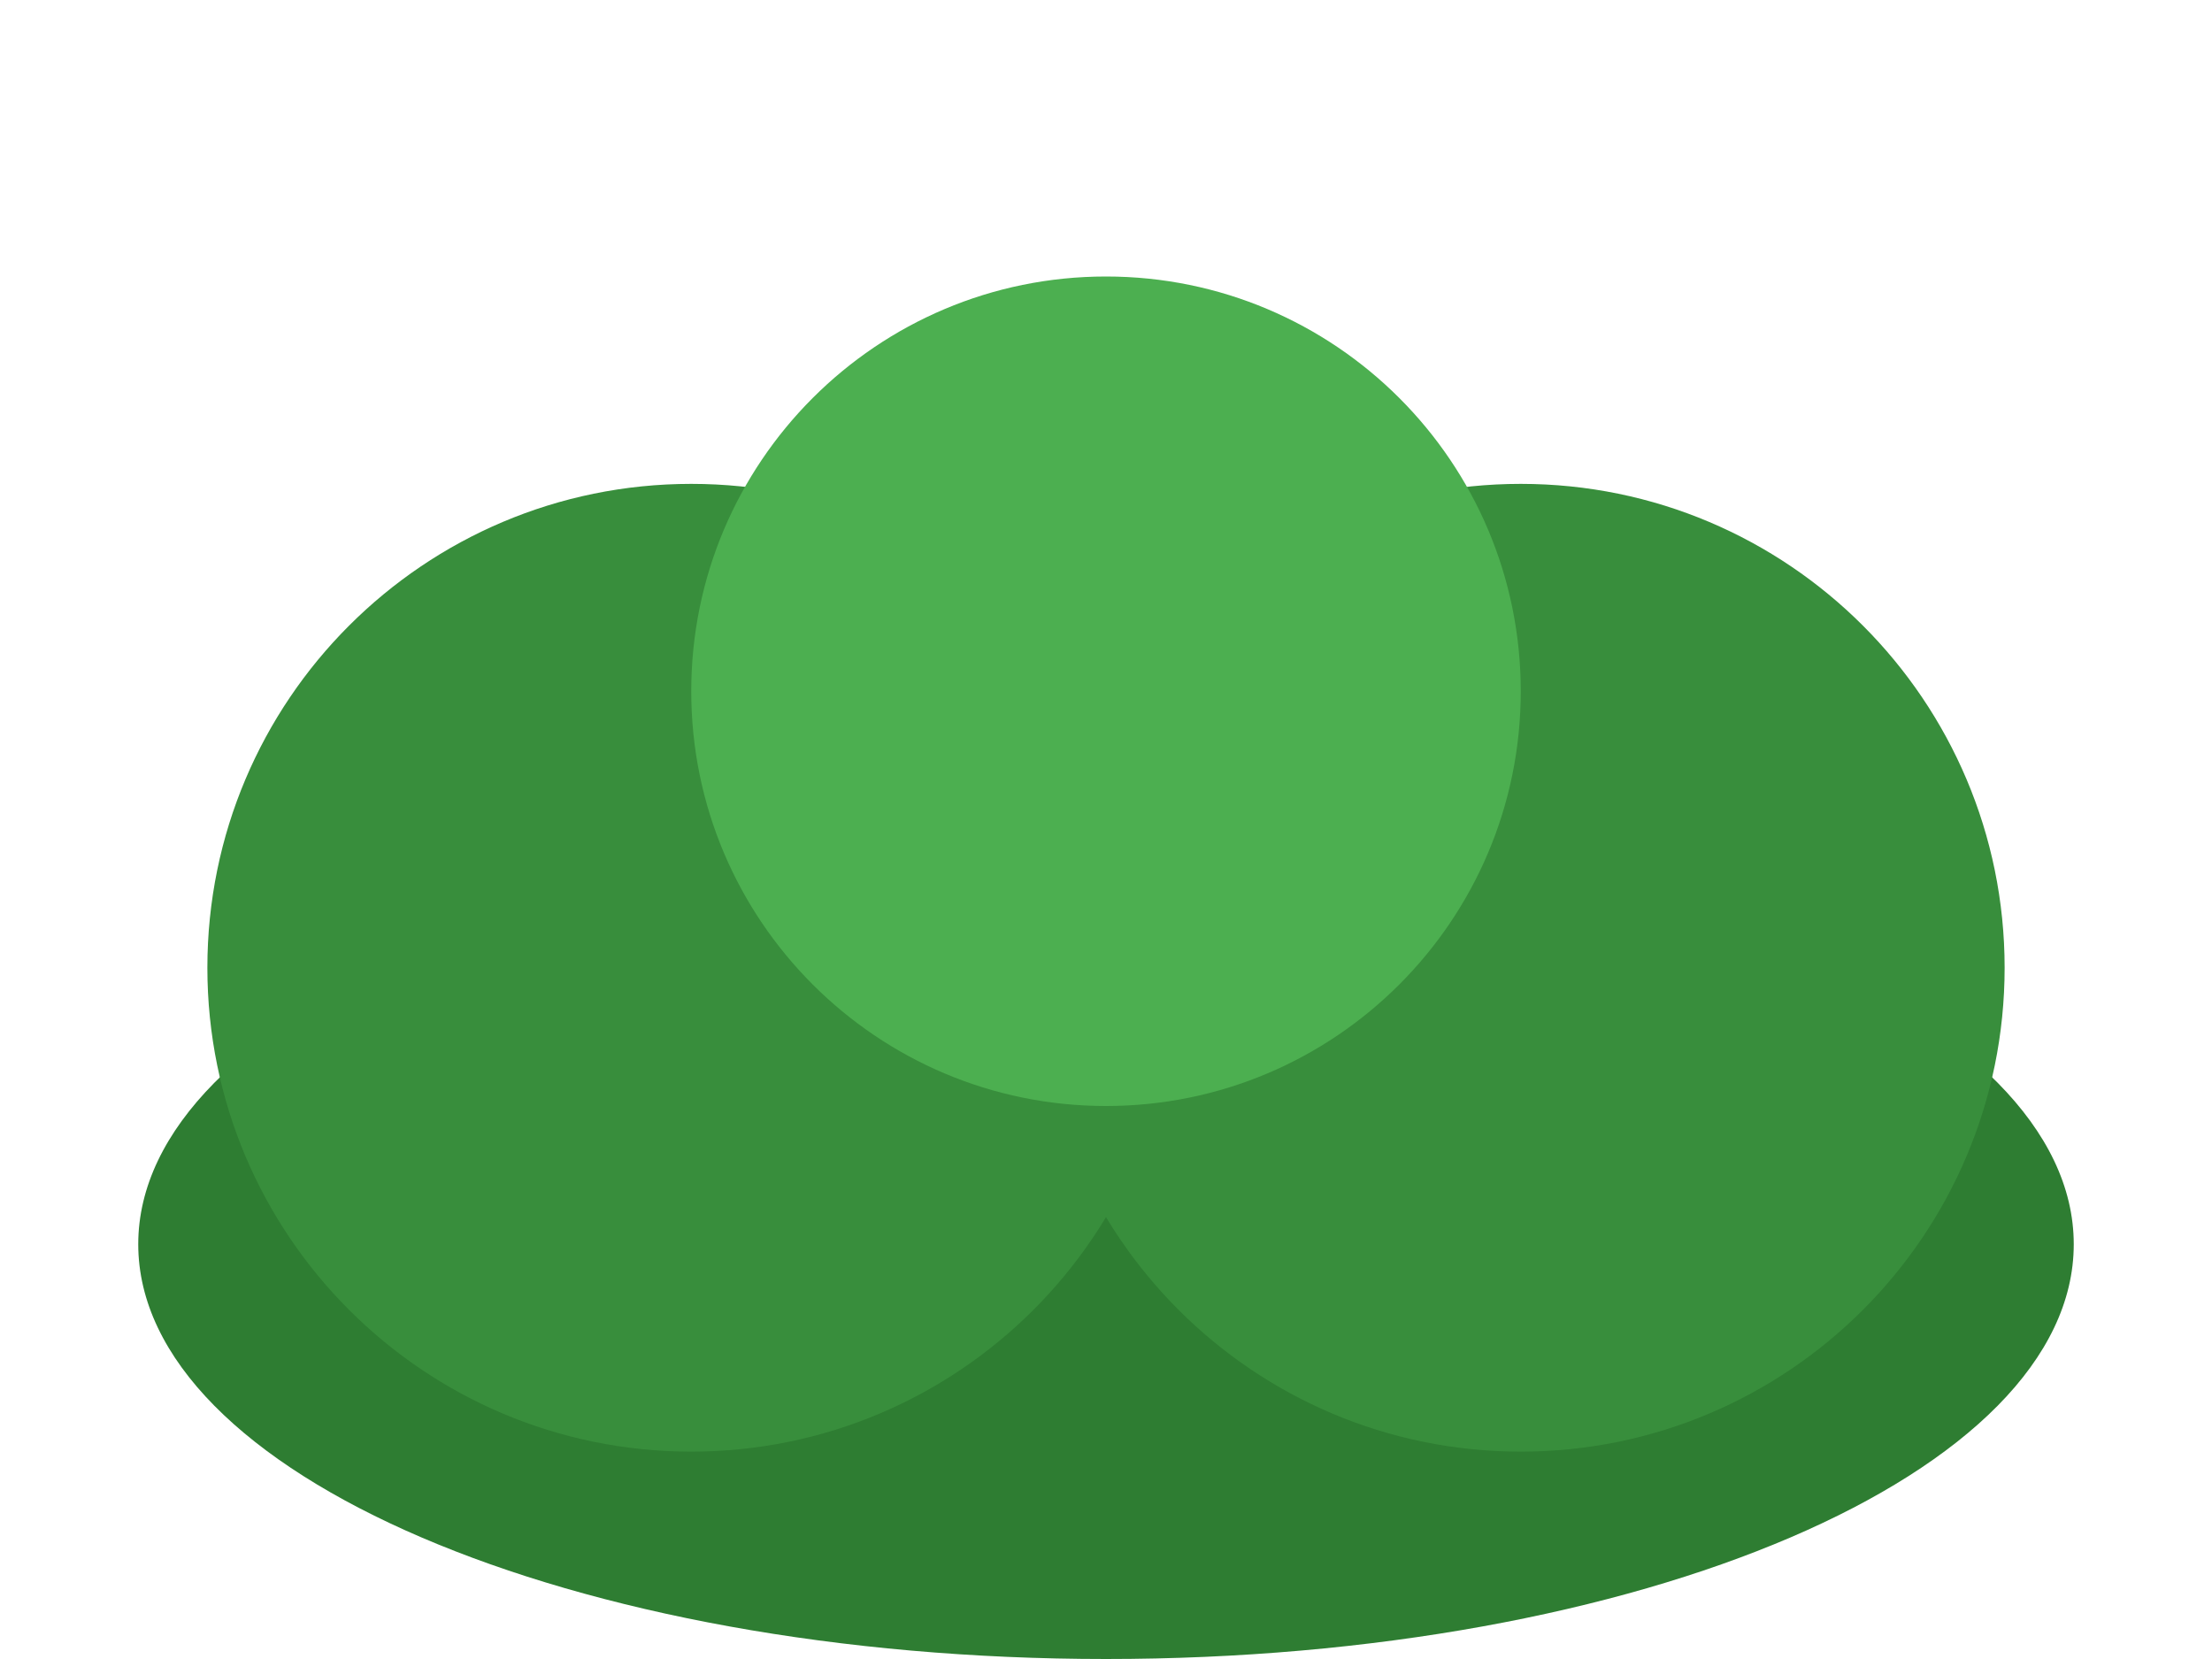
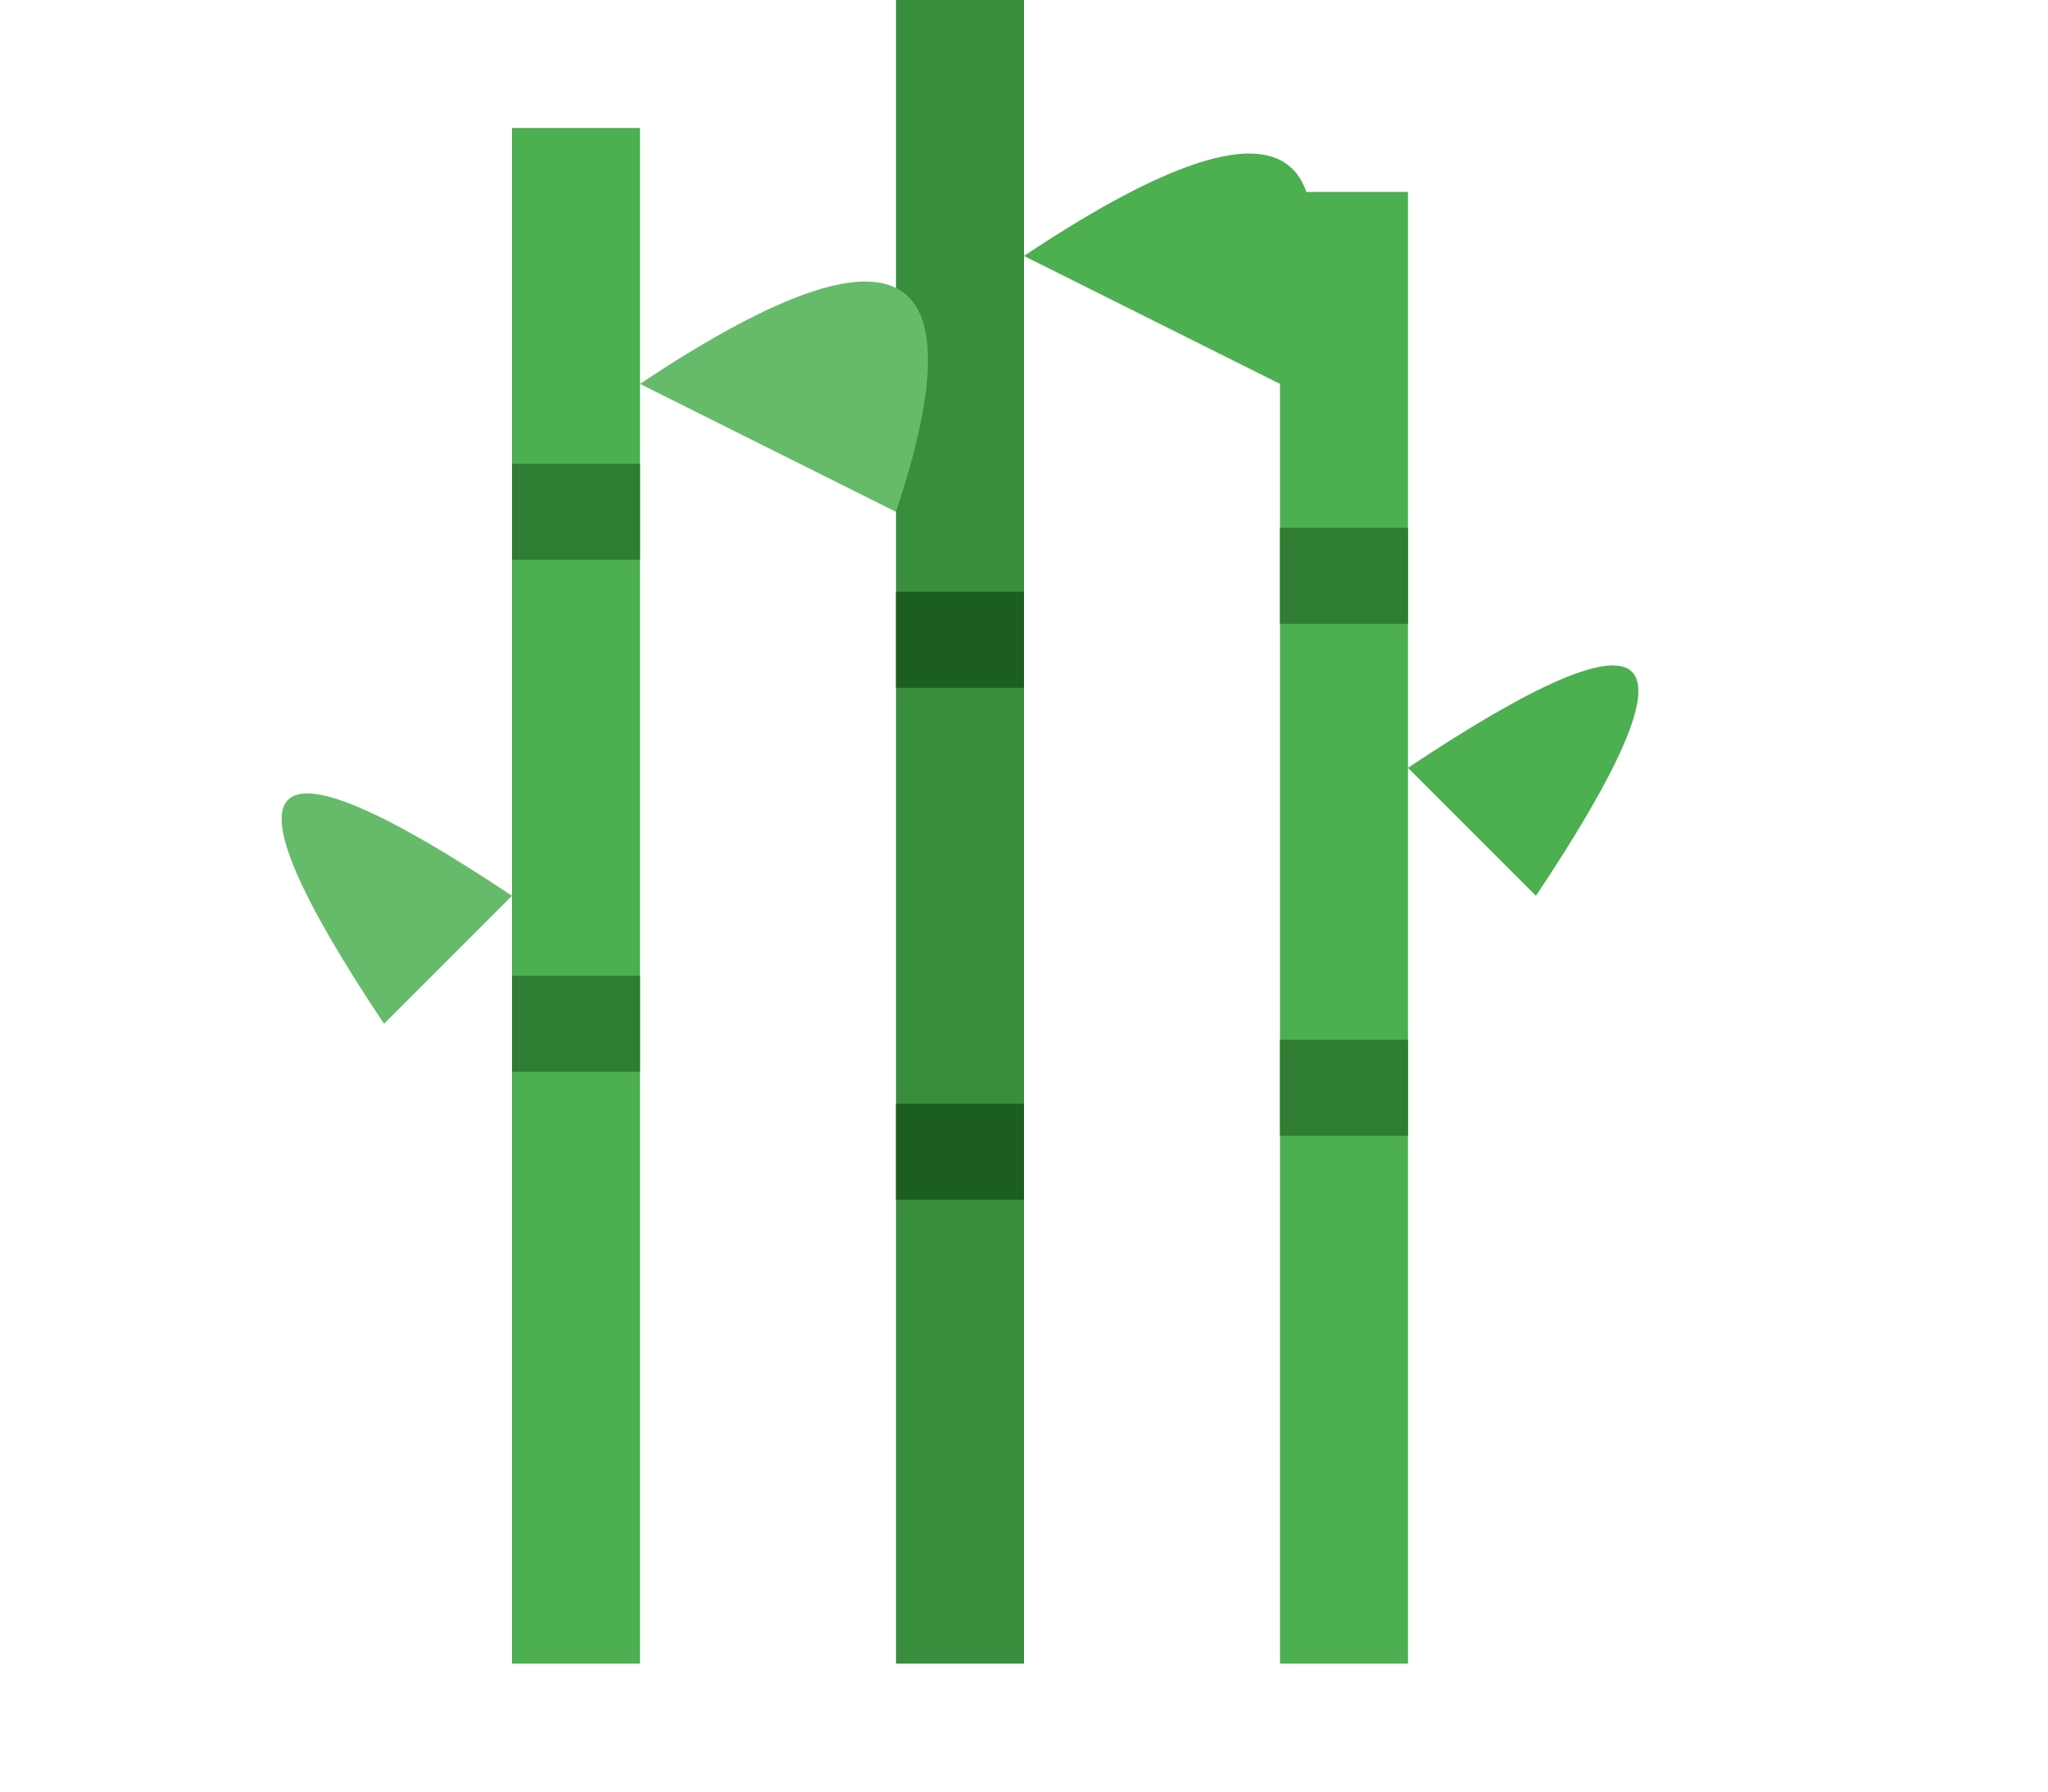
- <svg xmlns="http://www.w3.org/2000/svg" viewBox="0 0 32 24">
-   <ellipse cx="16" cy="18" rx="14" ry="6" fill="#2E7D32" />
-   <circle cx="10" cy="14" r="7" fill="#388E3C" />
-   <circle cx="22" cy="14" r="7" fill="#388E3C" />
-   <circle cx="16" cy="10" r="6" fill="#4CAF50" />
+ <svg xmlns="http://www.w3.org/2000/svg" viewBox="0 0 32 28">
+   <rect x="8" y="2" width="2" height="24" fill="#4CAF50" />
+   <rect x="14" y="0" width="2" height="26" fill="#388E3C" />
+   <rect x="20" y="3" width="2" height="23" fill="#4CAF50" />
+   <line x1="8" y1="8" x2="10" y2="8" stroke="#2E7D32" stroke-width="1.5" />
+   <line x1="14" y1="10" x2="16" y2="10" stroke="#1B5E20" stroke-width="1.5" />
+   <line x1="20" y1="9" x2="22" y2="9" stroke="#2E7D32" stroke-width="1.5" />
+   <line x1="8" y1="16" x2="10" y2="16" stroke="#2E7D32" stroke-width="1.5" />
+   <line x1="14" y1="18" x2="16" y2="18" stroke="#1B5E20" stroke-width="1.5" />
+   <line x1="20" y1="17" x2="22" y2="17" stroke="#2E7D32" stroke-width="1.5" />
+   <path d="M10,6 Q16,2 14,8" fill="#66BB6A" />
+   <path d="M16,4 Q22,0 20,6" fill="#4CAF50" />
+   <path d="M8,14 Q2,10 6,16" fill="#66BB6A" />
+   <path d="M22,12 Q28,8 24,14" fill="#4CAF50" />
</svg>
